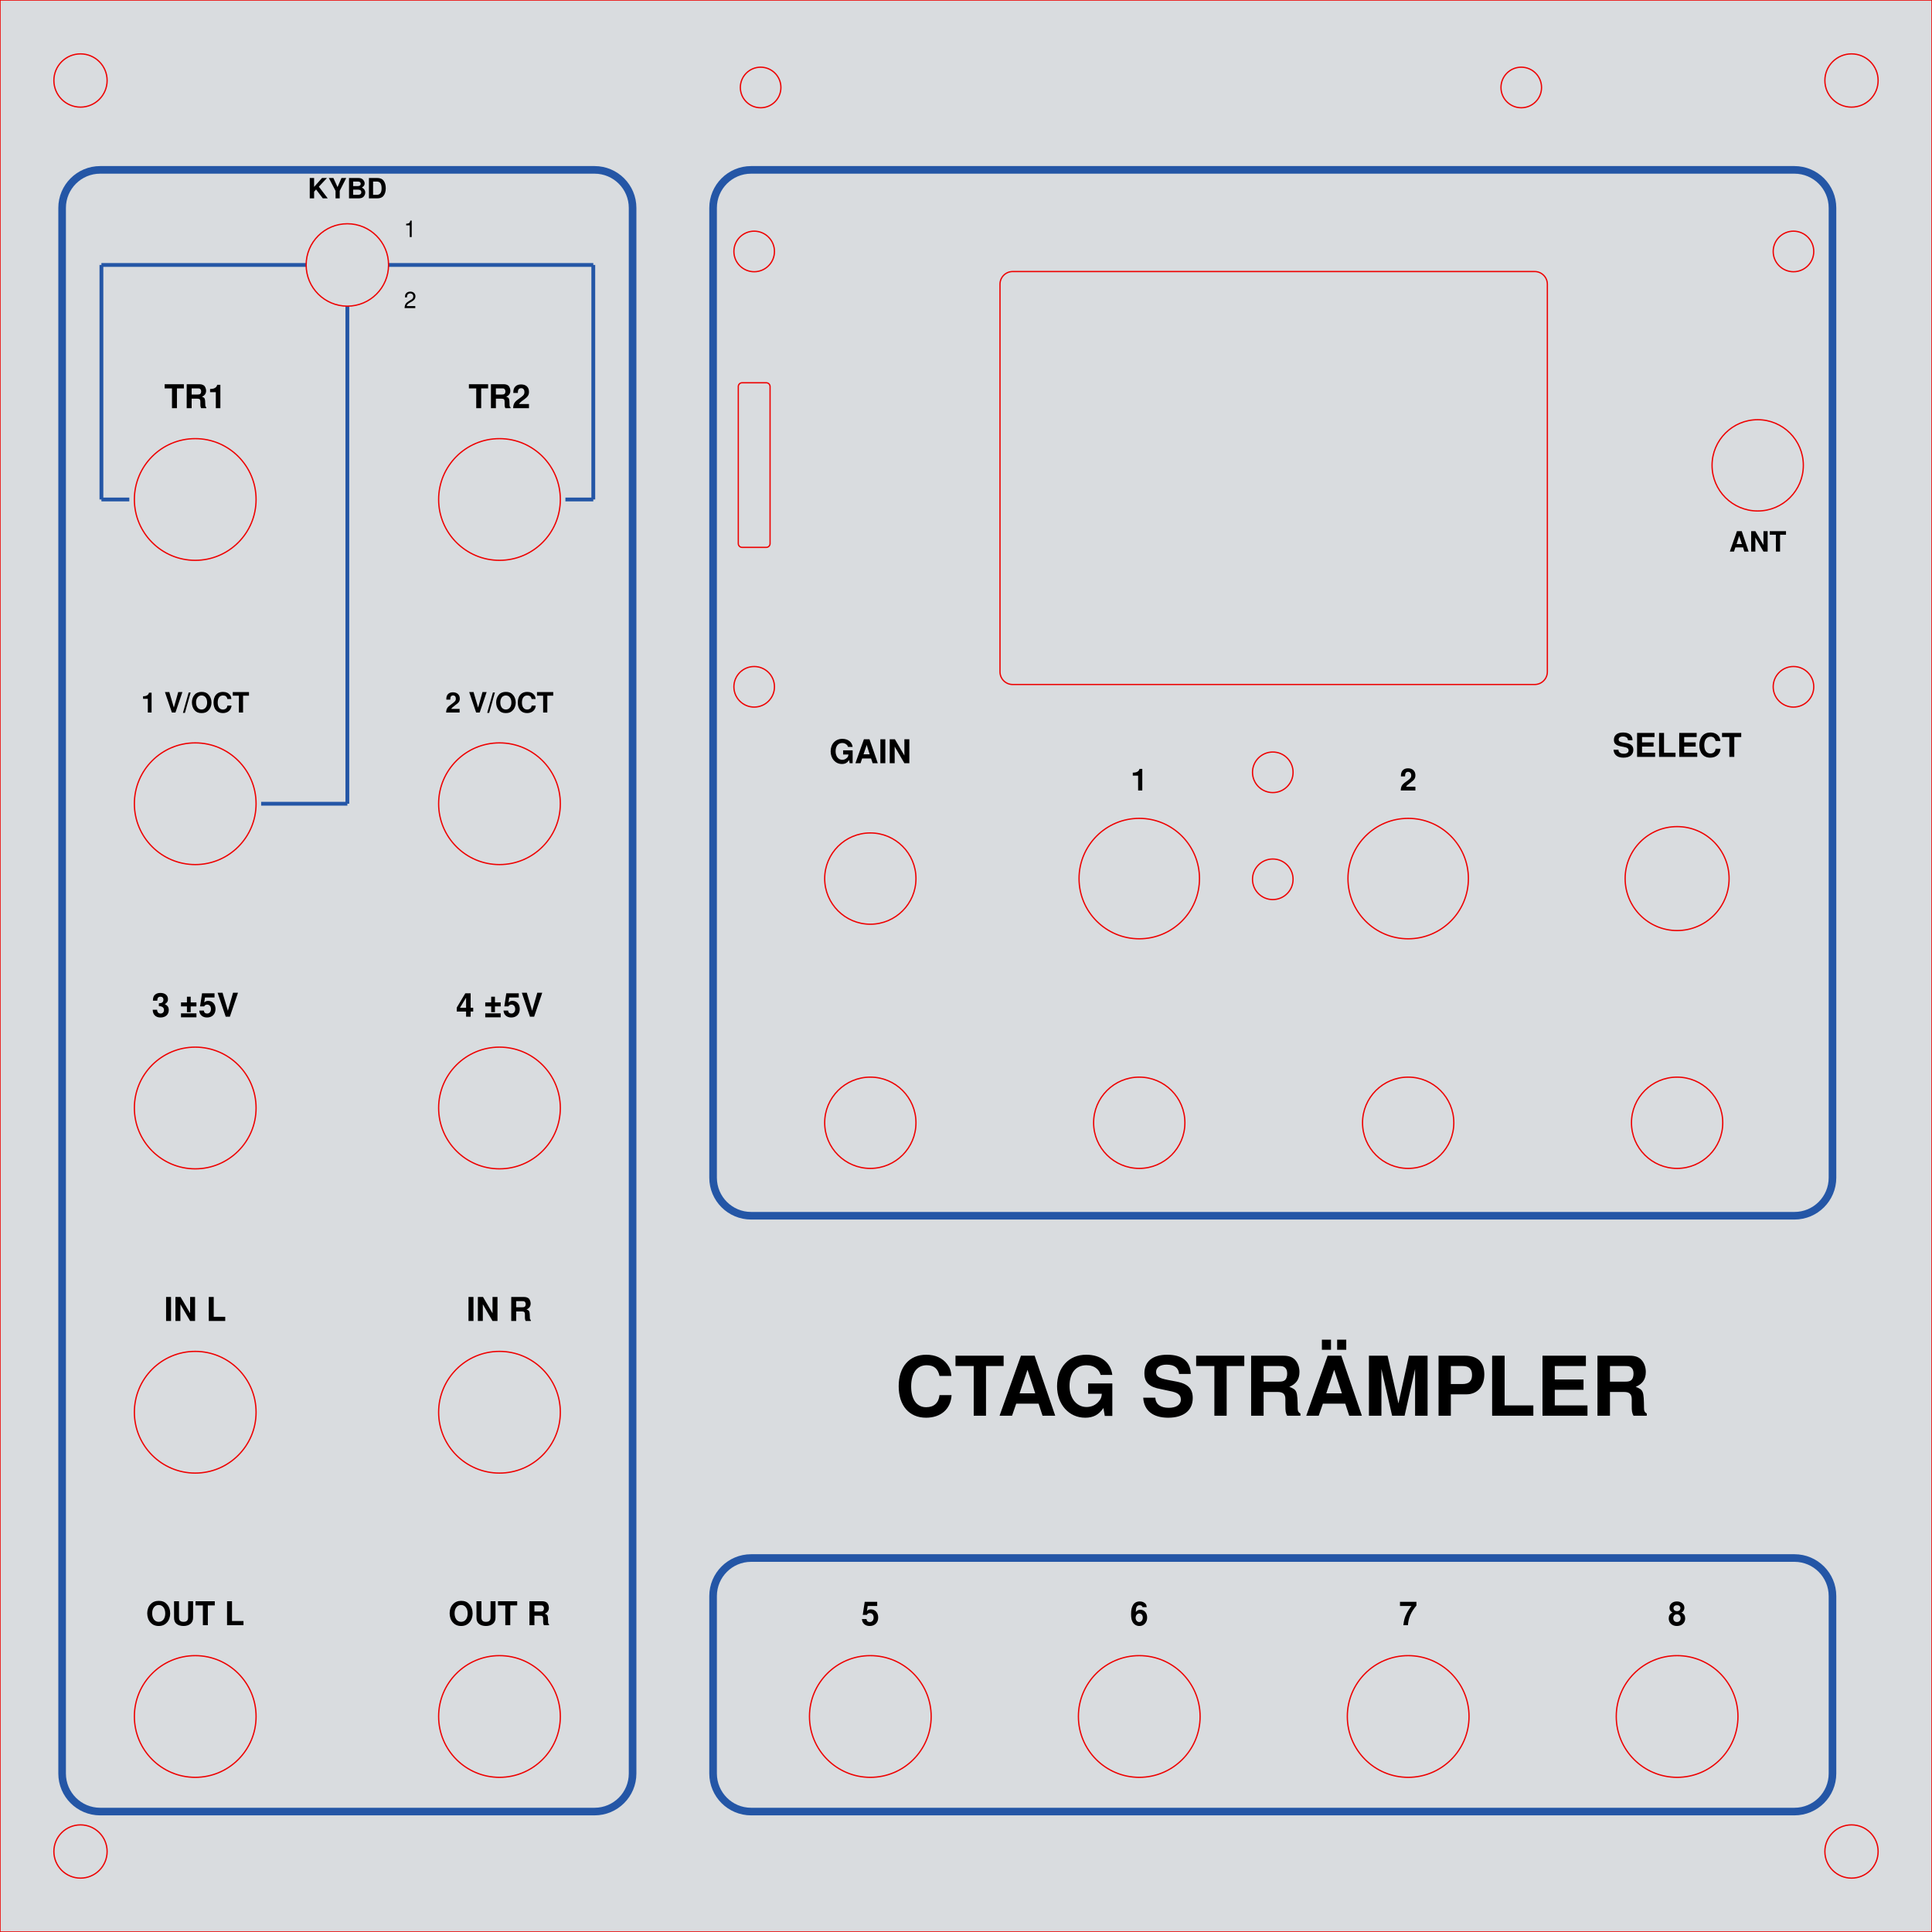
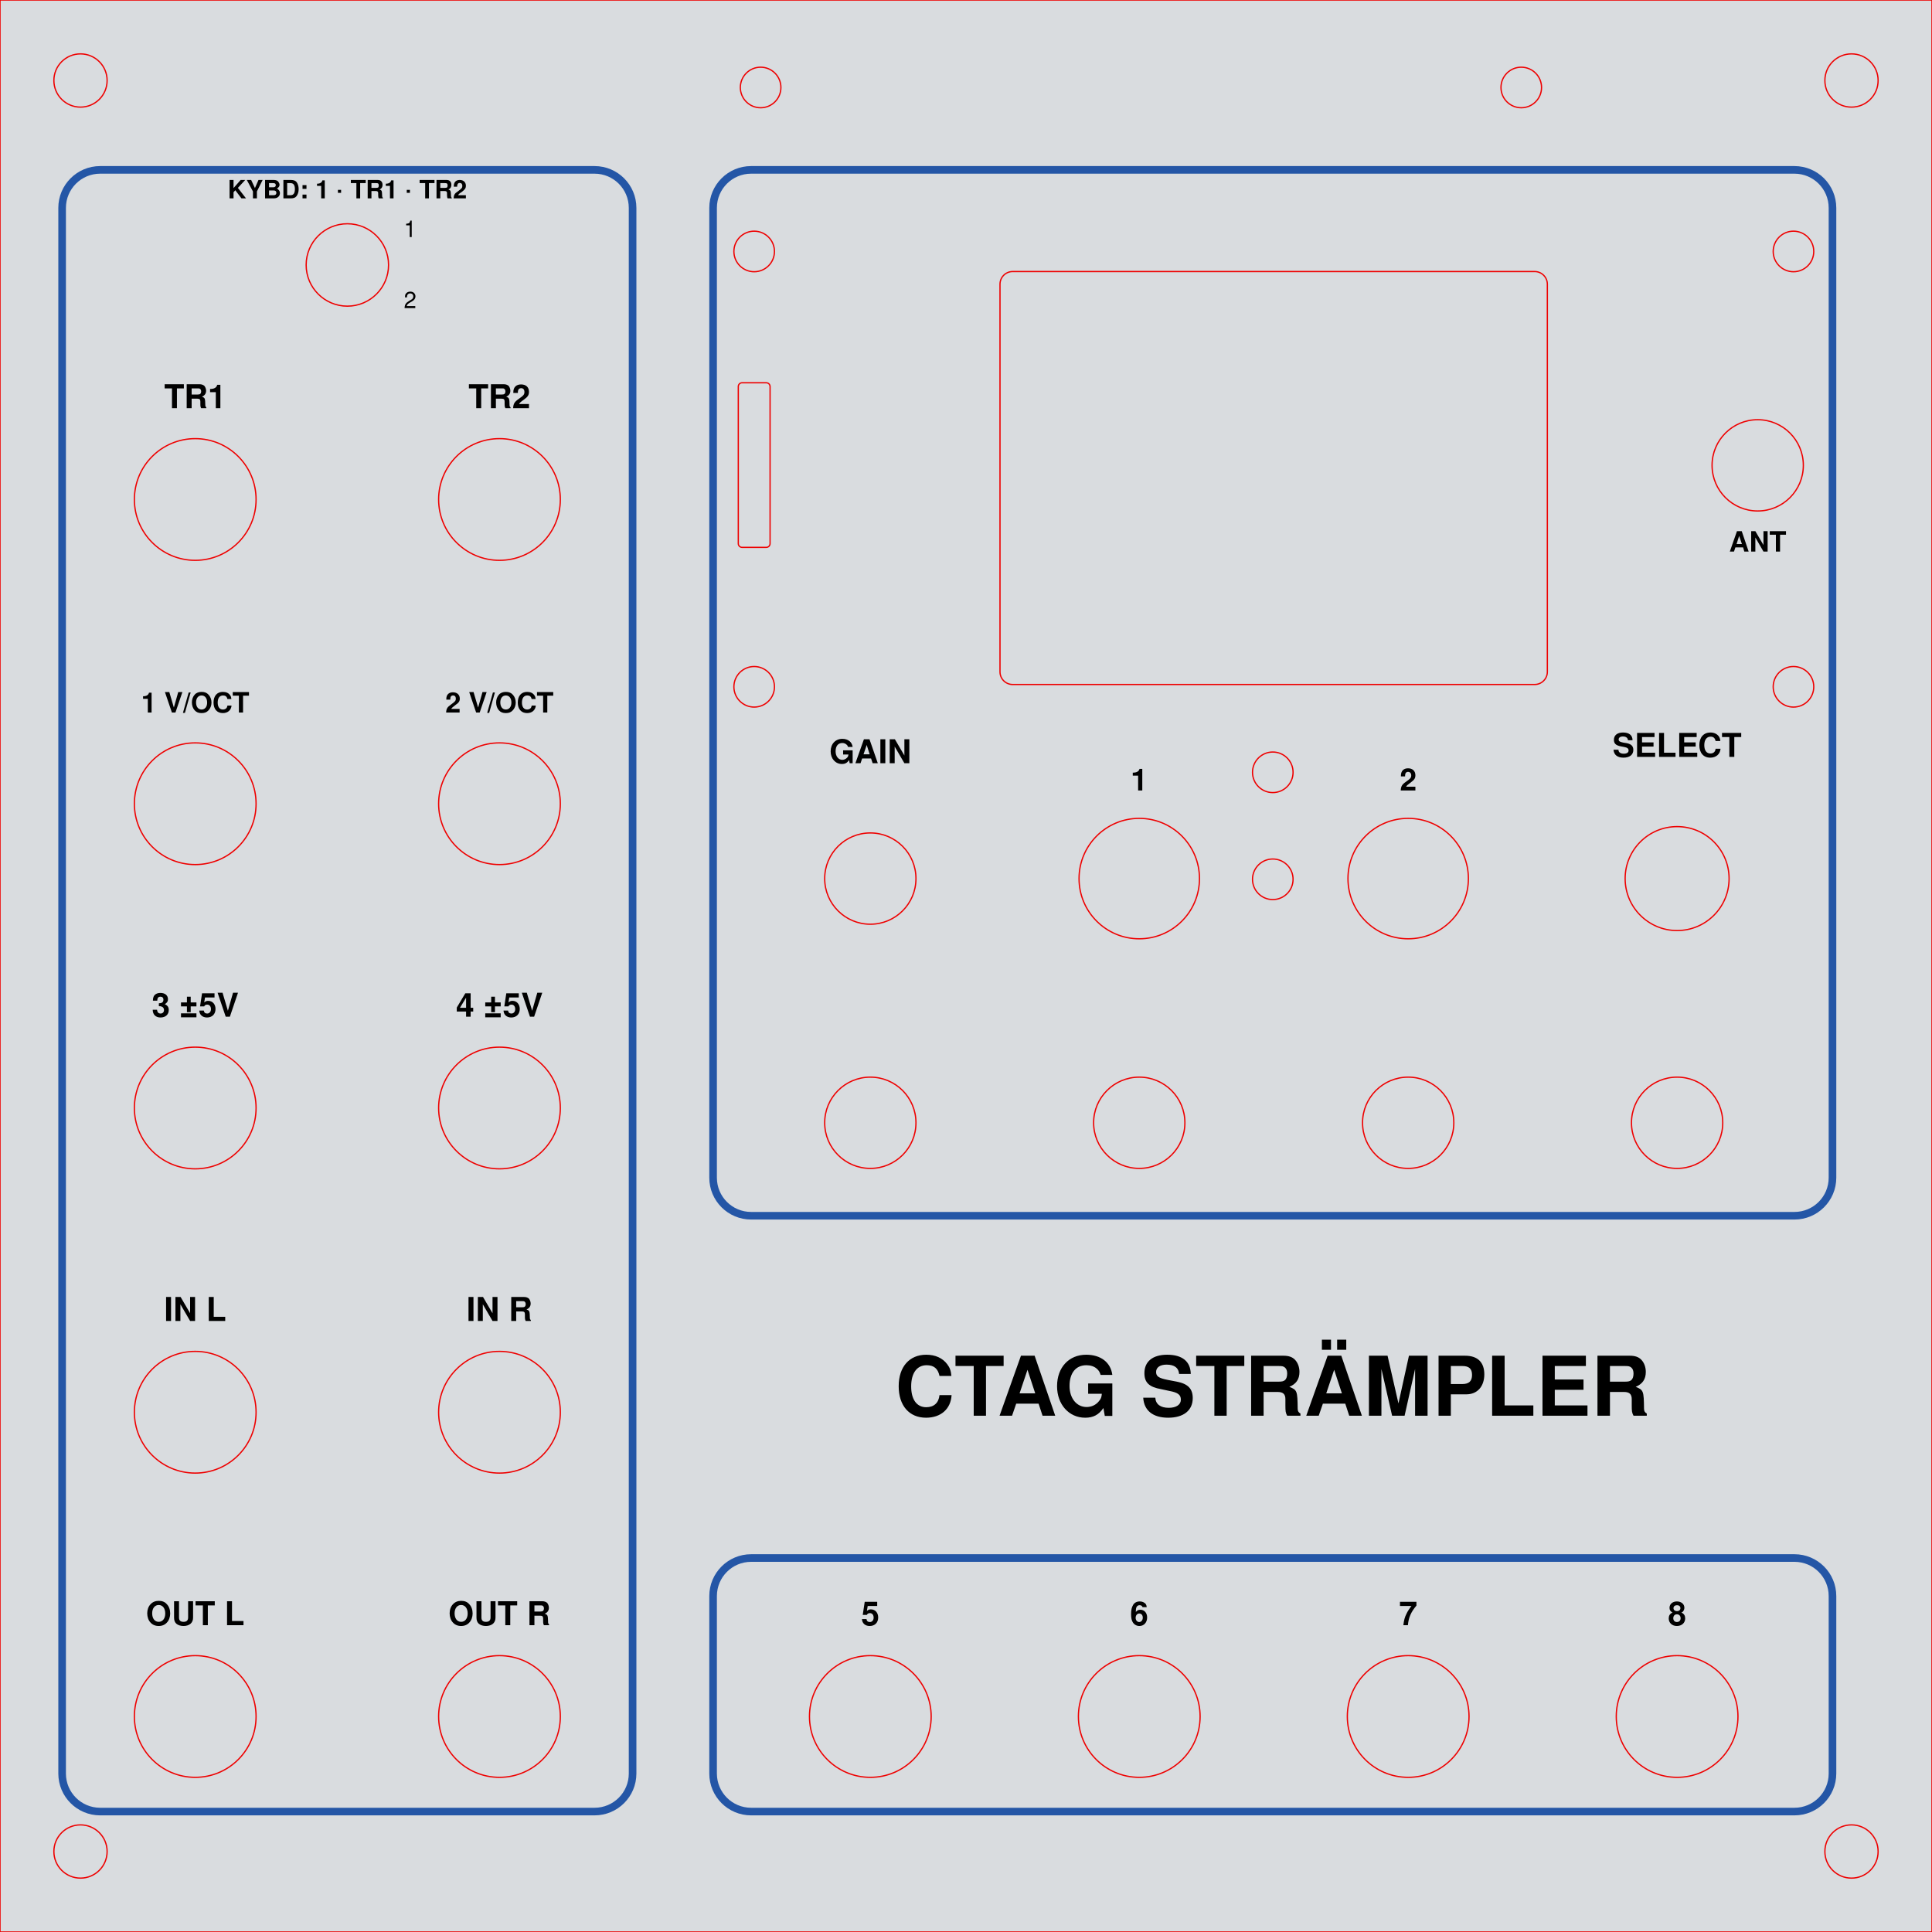
<svg xmlns="http://www.w3.org/2000/svg" width="152.4mm" height="152.4mm" viewBox="0 0 152.4 152.4">
  <rect width="100%" height="100%" fill="#d9dcdf" />
  <g id="ART">
    <text x="68.653" y="60.204" font-family="Helvetica, Arial, sans-serif" font-size="2.6" font-weight="bold" text-anchor="middle" fill="#000">GAIN</text>
    <text x="132.294" y="59.704" font-family="Helvetica, Arial, sans-serif" font-size="2.6" font-weight="bold" text-anchor="middle" fill="#000">SELECT</text>
    <text x="89.867" y="62.354" font-family="Helvetica, Arial, sans-serif" font-size="2.4" font-weight="bold" text-anchor="middle" fill="#000">1</text>
    <text x="111.080" y="62.354" font-family="Helvetica, Arial, sans-serif" font-size="2.4" font-weight="bold" text-anchor="middle" fill="#000">2</text>
    <text x="138.651" y="43.507" font-family="Helvetica, Arial, sans-serif" font-size="2.2" font-weight="bold" text-anchor="middle" fill="#000">ANT</text>
    <text x="15.400" y="32.200" font-family="Helvetica, Arial, sans-serif" font-size="2.6" font-weight="bold" text-anchor="middle" fill="#000">TR1</text>
    <text x="39.400" y="32.200" font-family="Helvetica, Arial, sans-serif" font-size="2.6" font-weight="bold" text-anchor="middle" fill="#000">TR2</text>
    <text x="15.400" y="56.200" font-family="Helvetica, Arial, sans-serif" font-size="2.2" font-weight="bold" text-anchor="middle" fill="#000">1  V/OCT</text>
    <text x="39.400" y="56.200" font-family="Helvetica, Arial, sans-serif" font-size="2.2" font-weight="bold" text-anchor="middle" fill="#000">2  V/OCT</text>
    <text x="15.400" y="80.200" font-family="Helvetica, Arial, sans-serif" font-size="2.6" font-weight="bold" text-anchor="middle" fill="#000">3  ±5V</text>
    <text x="39.400" y="80.200" font-family="Helvetica, Arial, sans-serif" font-size="2.6" font-weight="bold" text-anchor="middle" fill="#000">4  ±5V</text>
    <text x="15.400" y="104.200" font-family="Helvetica, Arial, sans-serif" font-size="2.6" font-weight="bold" text-anchor="middle" fill="#000">IN L</text>
    <text x="39.400" y="104.200" font-family="Helvetica, Arial, sans-serif" font-size="2.6" font-weight="bold" text-anchor="middle" fill="#000">IN R</text>
    <text x="15.400" y="128.200" font-family="Helvetica, Arial, sans-serif" font-size="2.6" font-weight="bold" text-anchor="middle" fill="#000">OUT L</text>
    <text x="39.400" y="128.200" font-family="Helvetica, Arial, sans-serif" font-size="2.6" font-weight="bold" text-anchor="middle" fill="#000">OUT R</text>
    <text x="68.653" y="128.200" font-family="Helvetica, Arial, sans-serif" font-size="2.6" font-weight="bold" text-anchor="middle" fill="#000">5</text>
    <text x="89.867" y="128.200" font-family="Helvetica, Arial, sans-serif" font-size="2.6" font-weight="bold" text-anchor="middle" fill="#000">6</text>
    <text x="111.080" y="128.200" font-family="Helvetica, Arial, sans-serif" font-size="2.6" font-weight="bold" text-anchor="middle" fill="#000">7</text>
    <text x="132.294" y="128.200" font-family="Helvetica, Arial, sans-serif" font-size="2.6" font-weight="bold" text-anchor="middle" fill="#000">8</text>
-     <text x="27.400" y="15.650" font-family="Helvetica, Arial, sans-serif" font-size="2.2" font-weight="bold" text-anchor="middle" fill="#000">KYBD</text>
+     <text x="27.400" y="15.650" font-family="Helvetica, Arial, sans-serif" font-size="2.0" font-weight="bold" text-anchor="middle" fill="#000">KYBD: 1 · TR1 · TR2</text>
    <text x="31.850" y="18.700" font-family="Helvetica, Arial, sans-serif" font-size="1.8" font-weight="normal" text-anchor="start" fill="#000">1</text>
    <text x="31.850" y="24.300" font-family="Helvetica, Arial, sans-serif" font-size="1.8" font-weight="normal" text-anchor="start" fill="#000">2</text>
-     <line x1="27.400" y1="24.150" x2="27.400" y2="63.400" stroke="#2456A6" stroke-width="0.3" />
-     <line x1="27.400" y1="63.400" x2="20.600" y2="63.400" stroke="#2456A6" stroke-width="0.3" />
-     <line x1="24.150" y1="20.900" x2="8.000" y2="20.900" stroke="#2456A6" stroke-width="0.3" />
-     <line x1="8.000" y1="20.900" x2="8.000" y2="39.400" stroke="#2456A6" stroke-width="0.3" />
-     <line x1="8.000" y1="39.400" x2="10.200" y2="39.400" stroke="#2456A6" stroke-width="0.3" />
-     <line x1="30.650" y1="20.900" x2="46.800" y2="20.900" stroke="#2456A6" stroke-width="0.3" />
-     <line x1="46.800" y1="20.900" x2="46.800" y2="39.400" stroke="#2456A6" stroke-width="0.3" />
-     <line x1="46.800" y1="39.400" x2="44.600" y2="39.400" stroke="#2456A6" stroke-width="0.3" />
    <rect x="56.250" y="13.400" width="88.300" height="82.500" rx="3.000" fill="none" stroke="#2456A6" stroke-width="0.6" />
    <rect x="56.250" y="122.900" width="88.300" height="20.000" rx="3.000" fill="none" stroke="#2456A6" stroke-width="0.6" />
    <text x="100.400" y="111.675" font-family="Helvetica, Arial, sans-serif" font-size="6.5" font-weight="bold" text-anchor="middle" fill="#000">CTAG STRÄMPLER</text>
    <rect x="4.900" y="13.400" width="45.000" height="129.500" rx="3.000" fill="none" stroke="#2456A6" stroke-width="0.6" />
  </g>
  <g id="CUT" fill="none" stroke="#e00" stroke-width="0.1">
    <rect x="0" y="0" width="152.4" height="152.4" />
    <circle cx="6.350" cy="146.050" r="2.100" />
    <circle cx="146.050" cy="146.050" r="2.100" />
    <circle cx="6.350" cy="6.350" r="2.100" />
    <circle cx="146.050" cy="6.350" r="2.100" />
    <circle cx="68.653" cy="88.566" r="3.600" />
    <circle cx="89.867" cy="88.566" r="3.600" />
    <circle cx="111.080" cy="88.566" r="3.600" />
    <circle cx="132.294" cy="88.566" r="3.600" />
    <circle cx="68.653" cy="69.304" r="3.600" />
    <circle cx="132.294" cy="69.304" r="4.100" />
    <circle cx="89.867" cy="69.304" r="4.750" />
    <circle cx="111.080" cy="69.304" r="4.750" />
    <circle cx="100.400" cy="69.360" r="1.600" />
    <circle cx="138.651" cy="36.707" r="3.600" />
    <circle cx="59.491" cy="54.176" r="1.600" />
    <circle cx="141.473" cy="54.176" r="1.600" />
    <circle cx="59.491" cy="19.835" r="1.600" />
    <circle cx="141.473" cy="19.835" r="1.600" />
    <circle cx="100.400" cy="60.921" r="1.600" />
    <rect x="78.882" y="21.419" width="43.176" height="32.576" rx="1.000" />
    <rect x="58.238" y="30.193" width="2.507" height="12.985" rx="0.300" />
    <circle cx="15.400" cy="39.400" r="4.800" />
    <circle cx="39.400" cy="39.400" r="4.800" />
    <circle cx="15.400" cy="63.400" r="4.800" />
    <circle cx="39.400" cy="63.400" r="4.800" />
    <circle cx="15.400" cy="87.400" r="4.800" />
    <circle cx="39.400" cy="87.400" r="4.800" />
    <circle cx="15.400" cy="111.400" r="4.800" />
    <circle cx="39.400" cy="111.400" r="4.800" />
    <circle cx="15.400" cy="135.400" r="4.800" />
    <circle cx="39.400" cy="135.400" r="4.800" />
    <circle cx="68.653" cy="135.400" r="4.800" />
    <circle cx="89.867" cy="135.400" r="4.800" />
    <circle cx="111.080" cy="135.400" r="4.800" />
    <circle cx="132.294" cy="135.400" r="4.800" />
    <circle cx="27.400" cy="20.900" r="3.250" />
    <circle cx="60.000" cy="6.900" r="1.600" />
    <circle cx="120.000" cy="6.900" r="1.600" />
  </g>
</svg>
